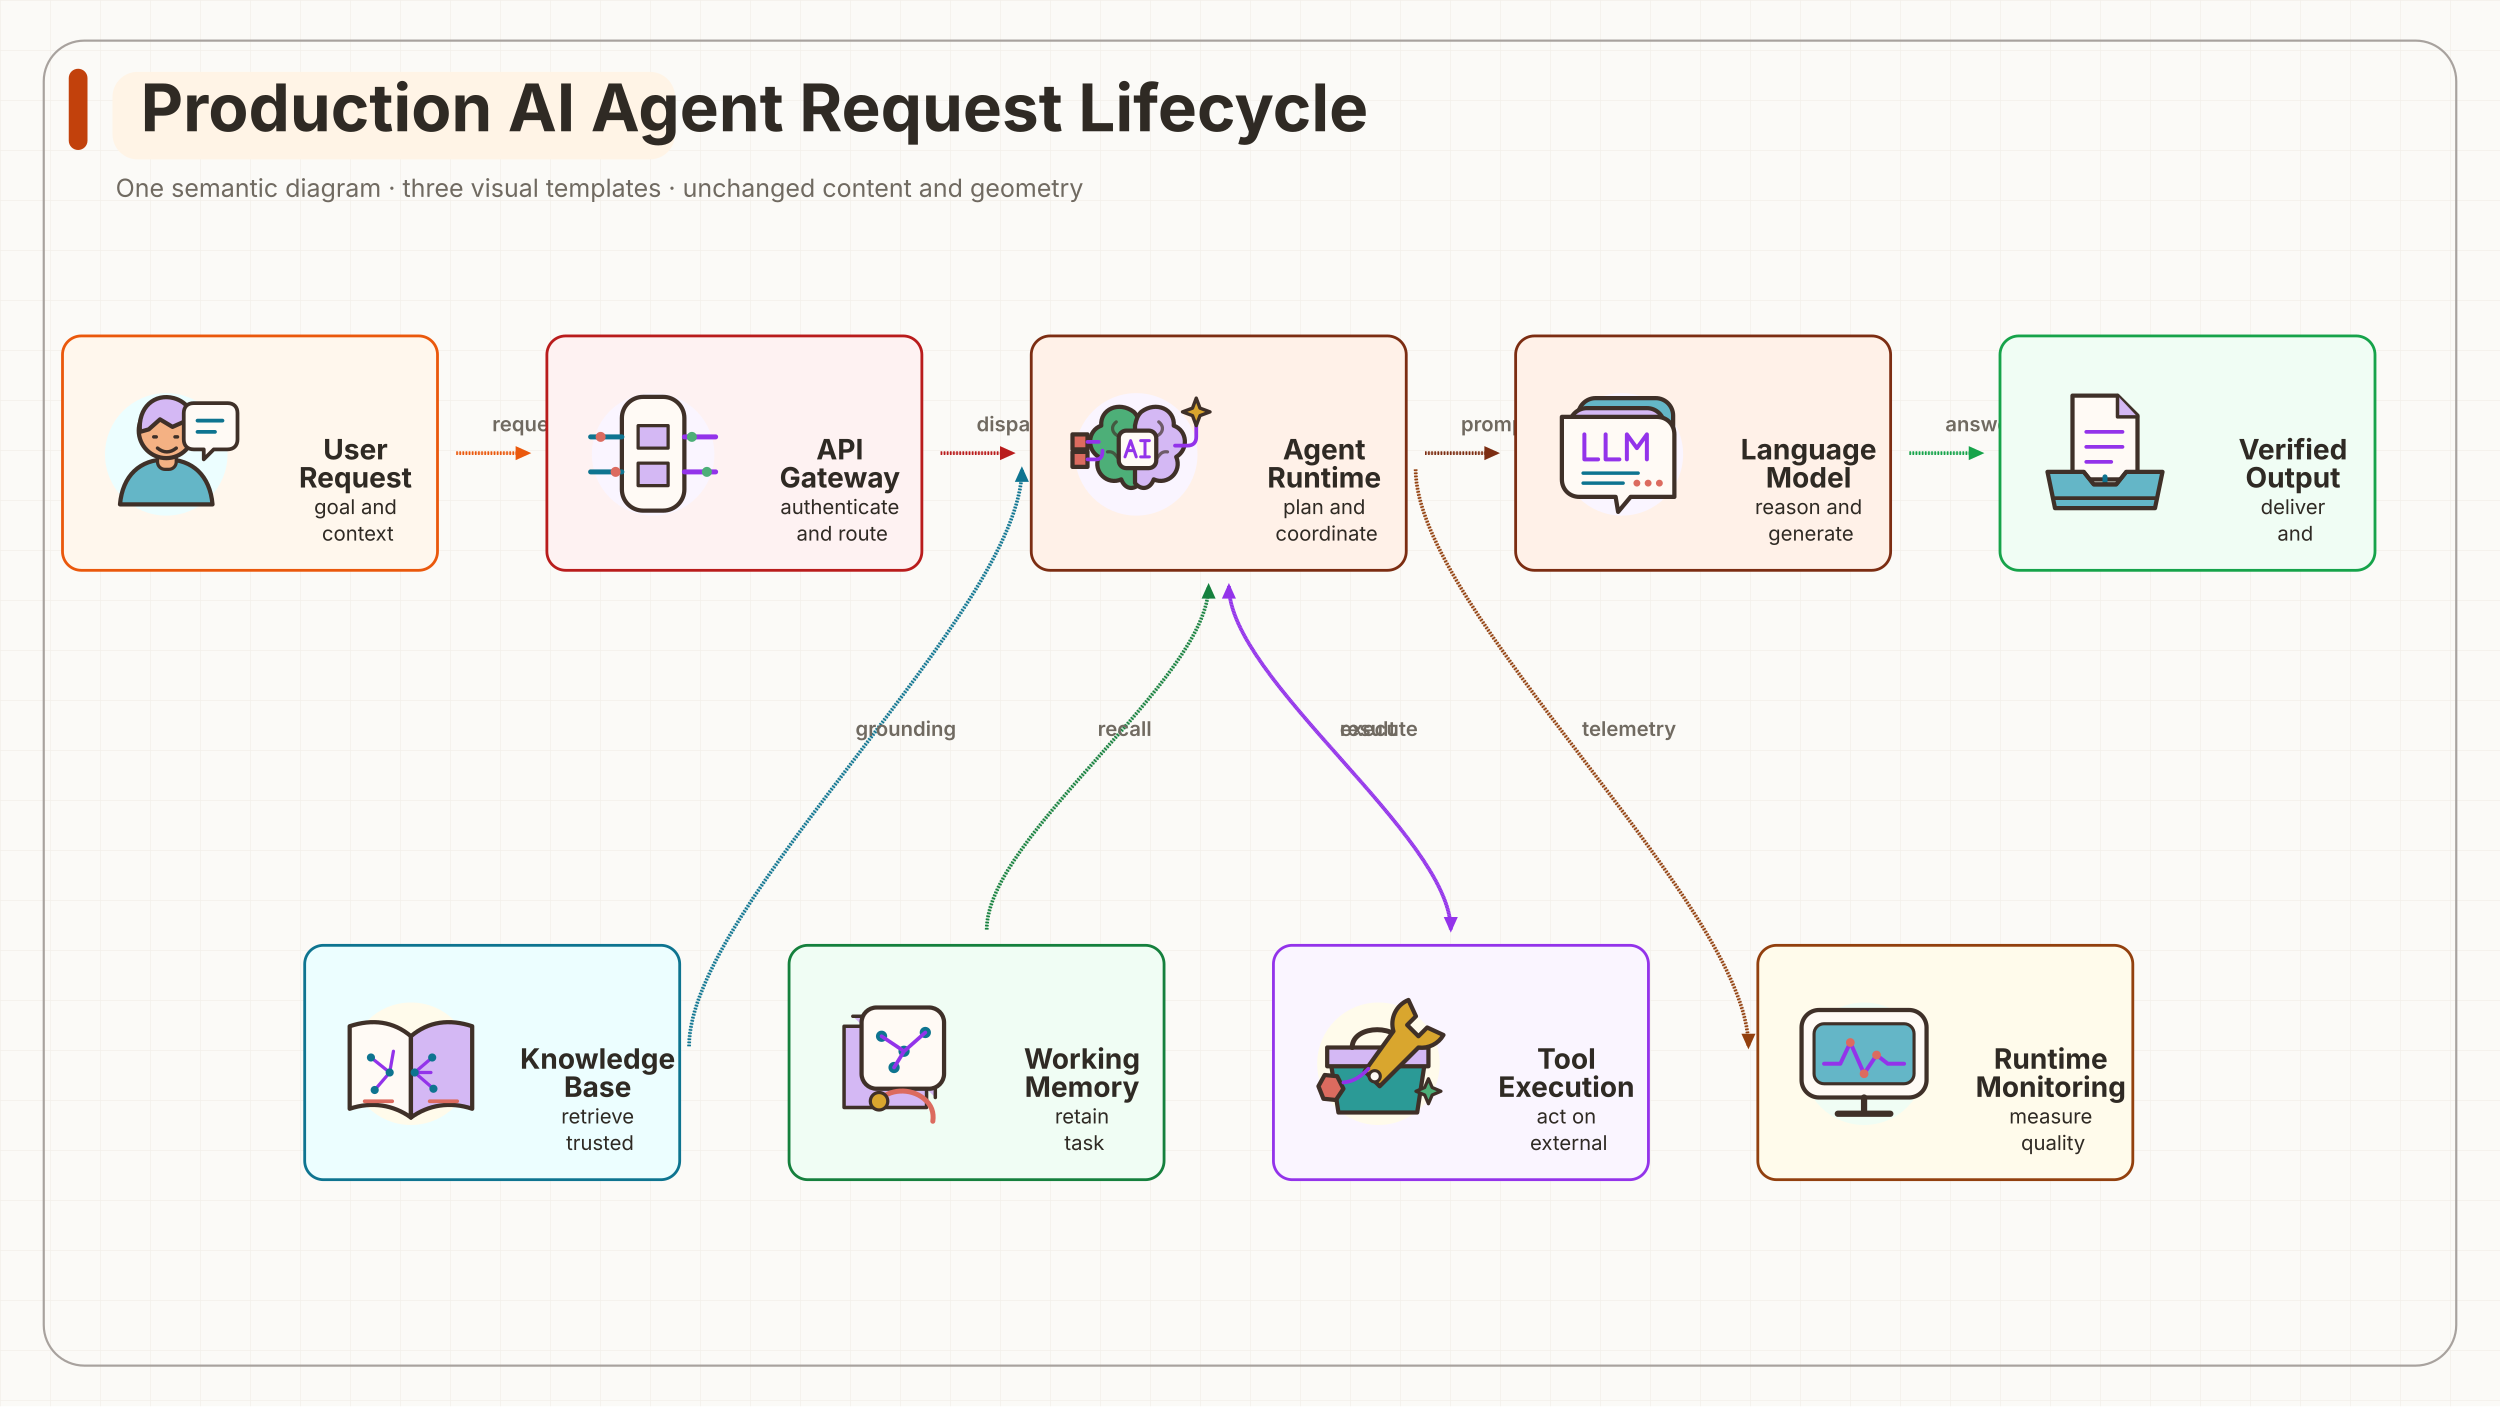
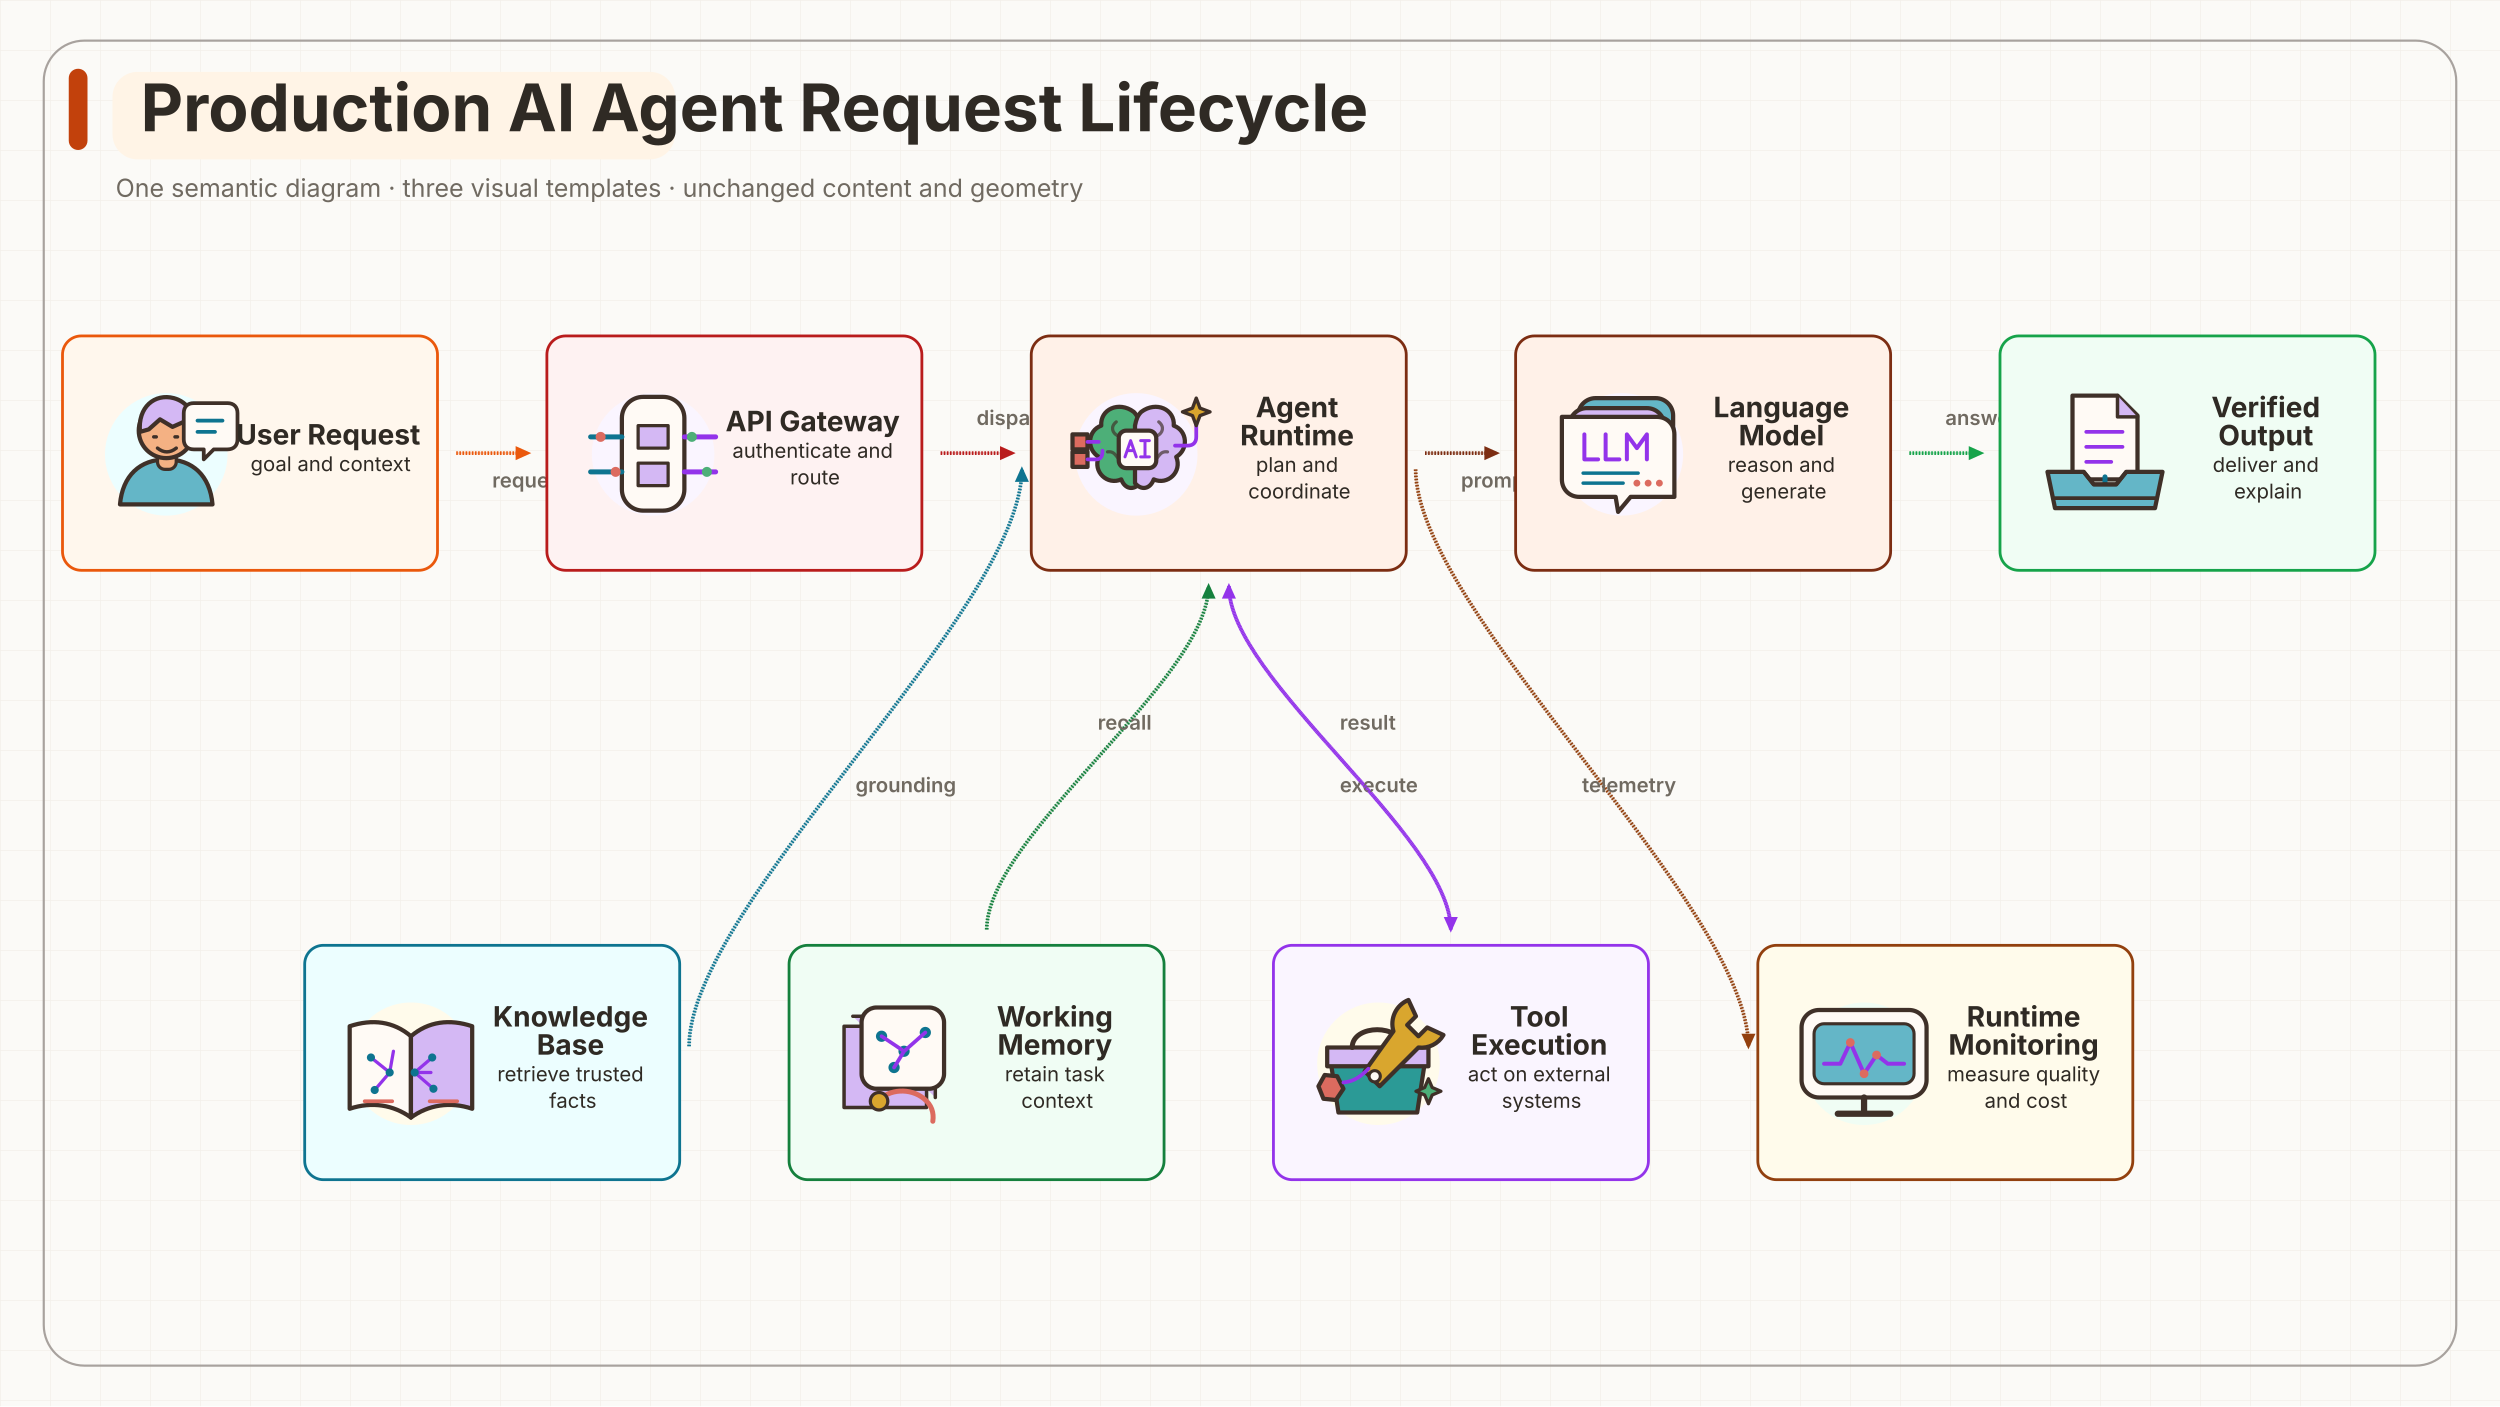
<svg xmlns="http://www.w3.org/2000/svg" width="1600" height="900" viewBox="0 0 1600 900" role="img" aria-labelledby="diagram-title diagram-desc" data-motion-profile="showcase-v1" data-motion-sequence="staged" data-motion-edge="packet-flow" data-motion-node="icon-performance" data-motion-group="none" data-motion-title="highlight-sweep" data-motion-reduced="static" data-icon-system="illustrated" data-icon-system-version="2.5.0">
  <style>
  .title { font: 700 42px ui-sans-serif, system-ui, -apple-system, BlinkMacSystemFont, "Segoe UI", sans-serif; letter-spacing: 0; }
  .subtitle { font: 400 16px ui-sans-serif, system-ui, -apple-system, BlinkMacSystemFont, "Segoe UI", sans-serif; }
  .node-title { font: 700 18px ui-sans-serif, system-ui, -apple-system, BlinkMacSystemFont, "Segoe UI", sans-serif; }
  .node-caption { font: 400 13px ui-sans-serif, system-ui, -apple-system, BlinkMacSystemFont, "Segoe UI", sans-serif; opacity: 0.84; }
  .group-label { font: 700 14px ui-sans-serif, system-ui, -apple-system, BlinkMacSystemFont, "Segoe UI", sans-serif; text-transform: uppercase; letter-spacing: 0.08em; }
  .edge-label { font: 600 13px ui-sans-serif, system-ui, -apple-system, BlinkMacSystemFont, "Segoe UI", sans-serif; }
  .step-label { font: 700 12px ui-sans-serif, system-ui, -apple-system, BlinkMacSystemFont, "Segoe UI", sans-serif; }
  .edge-flow { stroke-linecap: round; }
  .edge-draw, .edge-base { stroke-linecap: butt; stroke-linejoin: round; }
  .edge-particle { filter: url(#particle-glow); }
  .edge-arrow-particle { filter: url(#particle-glow); }
  .semantic-icon { vector-effect: non-scaling-stroke; }
  .semantic-icon-breathe { transform-box: fill-box; transform-origin: center; animation: semanticIconBreathe 2.8s ease-in-out infinite; }
  .icon-breathe-halo { pointer-events: none; filter: url(#particle-glow); }
  .node-glow, .node-burst { pointer-events: none; }
  #title-accent { transform-origin: 50px 70px; animation: titlePulse 4.8s ease-in-out infinite; }
  #title-highlight { transform-origin: 252px 74px; animation: titleSlide 5.6s ease-in-out infinite; }
  @keyframes titlePulse { 0%, 100% { opacity: 0.76; } 50% { opacity: 1; } }
  @keyframes titleSlide { 0%, 100% { transform: translateX(0); opacity: 0.9; } 50% { transform: translateX(8px); opacity: 1; } }
  @keyframes semanticIconBreathe { 0%, 100% { transform: scale(0.96); opacity: 0.72; } 50% { transform: scale(1.08); opacity: 1; } }
  @media (prefers-reduced-motion: reduce) {
    #title-accent, #title-highlight, .semantic-icon-breathe { animation: none; }
  }
</style>
  <rect width="100%" height="100%" fill="#fbfaf7" />
  <defs>
    <filter id="soft-glow" x="-40%" y="-40%" width="180%" height="180%">
      <feGaussianBlur stdDeviation="5" result="blur" />
      <feMerge>
        <feMergeNode in="blur" />
        <feMergeNode in="SourceGraphic" />
      </feMerge>
    </filter>
    <filter id="particle-glow" x="-80%" y="-80%" width="260%" height="260%">
      <feGaussianBlur stdDeviation="2.6" result="blur" />
      <feMerge>
        <feMergeNode in="blur" />
        <feMergeNode in="SourceGraphic" />
      </feMerge>
    </filter>
    <pattern id="grid" width="32" height="32" patternUnits="userSpaceOnUse">
      <path d="M 32 0 L 0 0 0 32" fill="none" stroke="#ece7df" stroke-width="1" />
    </pattern>
  </defs>
  <rect width="100%" height="100%" fill="url(#grid)" opacity="0.52" />
  <rect x="28" y="26" width="1544" height="848" rx="26" fill="none" stroke="#a8a29e" stroke-width="1.4" opacity="1.00" />
  <rect id="title-accent" x="44" y="44" width="12" height="52" rx="6" fill="#c2410c" style="animation:none" />
  <rect id="title-highlight" x="72" y="46" width="360" height="56" rx="16" fill="#fff4e6" style="animation:none" />
  <text id="main-title" x="90" y="84" class="title" fill="#2f2a24" opacity="1">
  Production AI Agent Request Lifecycle
</text>
  <text x="74" y="126" class="subtitle" fill="#706a61" opacity="1">
  One semantic diagram · three visual templates · unchanged content and geometry
</text>
  <defs>
    <marker id="arrow-1" markerWidth="12" markerHeight="12" viewBox="0 0 12 12" refX="9" refY="6" orient="auto" markerUnits="userSpaceOnUse">
      <path d="M 1 1.5 L 11 6 L 1 10.5 z" fill="#ea580c" />
    </marker>
  </defs>
  <g class="edge" data-role="actor">
    <path class="edge-base" d="M 292.0 290.0 C 332.0 290.0, 298.0 290.0, 338.0 290.0" fill="none" stroke="#ea580c" stroke-width="1.7" opacity="0.24" />
    <path class="edge-draw" d="M 292.0 290.0 C 332.0 290.0, 298.0 290.0, 338.0 290.0" fill="none" stroke="#ea580c" stroke-width="2.4" pathLength="1" stroke-dasharray="1" stroke-dashoffset="0" marker-end="url(#arrow-1)" />
-     <text x="315.0" y="276.0" class="edge-label" fill="#706a61" opacity="1">
+     <text x="315.0" y="312.0" class="edge-label" fill="#706a61" opacity="1">
    request
  </text>
  </g>
  <defs>
    <marker id="arrow-2" markerWidth="12" markerHeight="12" viewBox="0 0 12 12" refX="9" refY="6" orient="auto" markerUnits="userSpaceOnUse">
      <path d="M 1 1.5 L 11 6 L 1 10.5 z" fill="#b91c1c" />
    </marker>
  </defs>
  <g class="edge" data-role="risk">
    <path class="edge-base" d="M 602.0 290.0 C 642.0 290.0, 608.0 290.0, 648.0 290.0" fill="none" stroke="#b91c1c" stroke-width="1.7" opacity="0.24" />
    <path class="edge-draw" d="M 602.0 290.0 C 642.0 290.0, 608.0 290.0, 648.0 290.0" fill="none" stroke="#b91c1c" stroke-width="2.4" pathLength="1" stroke-dasharray="1" stroke-dashoffset="0" marker-end="url(#arrow-2)" />
-     <text x="625.0" y="276.0" class="edge-label" fill="#706a61" opacity="1">
+     <text x="625.0" y="272.0" class="edge-label" fill="#706a61" opacity="1">
    dispatch
  </text>
  </g>
  <defs>
    <marker id="arrow-3" markerWidth="12" markerHeight="12" viewBox="0 0 12 12" refX="9" refY="6" orient="auto" markerUnits="userSpaceOnUse">
      <path d="M 1 1.5 L 11 6 L 1 10.5 z" fill="#7c2d12" />
    </marker>
  </defs>
  <g class="edge" data-role="agent">
    <path class="edge-base" d="M 912.0 290.0 C 952.0 290.0, 918.0 290.0, 958.0 290.0" fill="none" stroke="#7c2d12" stroke-width="1.7" opacity="0.24" />
    <path class="edge-draw" d="M 912.0 290.0 C 952.0 290.0, 918.0 290.0, 958.0 290.0" fill="none" stroke="#7c2d12" stroke-width="2.4" pathLength="1" stroke-dasharray="1" stroke-dashoffset="0" marker-end="url(#arrow-3)" />
-     <text x="935.0" y="276.0" class="edge-label" fill="#706a61" opacity="1">
+     <text x="935.0" y="312.0" class="edge-label" fill="#706a61" opacity="1">
    prompt
  </text>
  </g>
  <defs>
    <marker id="arrow-4" markerWidth="12" markerHeight="12" viewBox="0 0 12 12" refX="9" refY="6" orient="auto" markerUnits="userSpaceOnUse">
      <path d="M 1 1.5 L 11 6 L 1 10.5 z" fill="#16a34a" />
    </marker>
  </defs>
  <g class="edge" data-role="output">
    <path class="edge-base" d="M 1222.0 290.0 C 1262.0 290.0, 1228.0 290.0, 1268.0 290.0" fill="none" stroke="#16a34a" stroke-width="1.7" opacity="0.24" />
    <path class="edge-draw" d="M 1222.0 290.0 C 1262.0 290.0, 1228.0 290.0, 1268.0 290.0" fill="none" stroke="#16a34a" stroke-width="2.4" pathLength="1" stroke-dasharray="1" stroke-dashoffset="0" marker-end="url(#arrow-4)" />
-     <text x="1245.0" y="276.0" class="edge-label" fill="#706a61" opacity="1">
+     <text x="1245.0" y="272.0" class="edge-label" fill="#706a61" opacity="1">
    answer
  </text>
  </g>
  <defs>
    <marker id="arrow-5" markerWidth="12" markerHeight="12" viewBox="0 0 12 12" refX="9" refY="6" orient="auto" markerUnits="userSpaceOnUse">
      <path d="M 1 1.5 L 11 6 L 1 10.5 z" fill="#0e7490" />
    </marker>
  </defs>
  <g class="edge" data-role="source">
    <path class="edge-base" d="M 441.0 669.6 C 441.0 580.1, 654.0 389.9, 654.0 300.4" fill="none" stroke="#0e7490" stroke-width="1.7" opacity="0.24" />
    <path class="edge-draw" d="M 441.0 669.6 C 441.0 580.1, 654.0 389.9, 654.0 300.4" fill="none" stroke="#0e7490" stroke-width="2.4" pathLength="1" stroke-dasharray="1" stroke-dashoffset="0" marker-end="url(#arrow-5)" />
-     <text x="547.5" y="471.0" class="edge-label" fill="#706a61" opacity="1">
+     <text x="547.5" y="507.0" class="edge-label" fill="#706a61" opacity="1">
    grounding
  </text>
  </g>
  <defs>
    <marker id="arrow-6" markerWidth="12" markerHeight="12" viewBox="0 0 12 12" refX="9" refY="6" orient="auto" markerUnits="userSpaceOnUse">
      <path d="M 1 1.5 L 11 6 L 1 10.5 z" fill="#15803d" />
    </marker>
  </defs>
  <g class="edge" data-role="memory">
    <path class="edge-base" d="M 631.5 594.9 C 631.5 535.3, 773.5 434.7, 773.5 375.1" fill="none" stroke="#15803d" stroke-width="1.7" opacity="0.24" />
    <path class="edge-draw" d="M 631.5 594.9 C 631.5 535.3, 773.5 434.7, 773.5 375.1" fill="none" stroke="#15803d" stroke-width="2.4" pathLength="1" stroke-dasharray="1" stroke-dashoffset="0" marker-end="url(#arrow-6)" />
-     <text x="702.5" y="471.0" class="edge-label" fill="#706a61" opacity="1">
+     <text x="702.5" y="467.0" class="edge-label" fill="#706a61" opacity="1">
    recall
  </text>
  </g>
  <defs>
    <marker id="arrow-7" markerWidth="12" markerHeight="12" viewBox="0 0 12 12" refX="9" refY="6" orient="auto" markerUnits="userSpaceOnUse">
      <path d="M 1 1.5 L 11 6 L 1 10.5 z" fill="#9333ea" />
    </marker>
  </defs>
  <g class="edge" data-role="tool">
    <path class="edge-base" d="M 786.5 375.1 C 786.5 434.7, 928.5 535.3, 928.5 594.9" fill="none" stroke="#9333ea" stroke-width="1.7" opacity="0.24" />
    <path class="edge-draw" d="M 786.5 375.1 C 786.5 434.7, 928.5 535.3, 928.5 594.9" fill="none" stroke="#9333ea" stroke-width="2.4" pathLength="1" stroke-dasharray="1" stroke-dashoffset="0" marker-end="url(#arrow-7)" />
-     <text x="857.5" y="471.0" class="edge-label" fill="#706a61" opacity="1">
+     <text x="857.5" y="507.0" class="edge-label" fill="#706a61" opacity="1">
    execute
  </text>
  </g>
  <defs>
    <marker id="arrow-8" markerWidth="12" markerHeight="12" viewBox="0 0 12 12" refX="9" refY="6" orient="auto" markerUnits="userSpaceOnUse">
      <path d="M 1 1.5 L 11 6 L 1 10.5 z" fill="#9333ea" />
    </marker>
  </defs>
  <g class="edge" data-role="tool">
    <path class="edge-base" d="M 928.5 594.9 C 928.5 535.3, 786.5 434.7, 786.5 375.1" fill="none" stroke="#9333ea" stroke-width="1.7" opacity="0.24" />
    <path class="edge-draw" d="M 928.5 594.9 C 928.5 535.3, 786.5 434.7, 786.5 375.1" fill="none" stroke="#9333ea" stroke-width="2.4" pathLength="1" stroke-dasharray="1" stroke-dashoffset="0" marker-end="url(#arrow-8)" />
-     <text x="857.5" y="471.0" class="edge-label" fill="#706a61" opacity="1">
+     <text x="857.5" y="467.0" class="edge-label" fill="#706a61" opacity="1">
    result
  </text>
  </g>
  <defs>
    <marker id="arrow-9" markerWidth="12" markerHeight="12" viewBox="0 0 12 12" refX="9" refY="6" orient="auto" markerUnits="userSpaceOnUse">
      <path d="M 1 1.5 L 11 6 L 1 10.5 z" fill="#92400e" />
    </marker>
  </defs>
  <g class="edge" data-role="process">
    <path class="edge-base" d="M 906.0 300.4 C 906.0 389.9, 1119.0 580.1, 1119.0 669.6" fill="none" stroke="#92400e" stroke-width="1.7" opacity="0.24" />
    <path class="edge-draw" d="M 906.0 300.4 C 906.0 389.9, 1119.0 580.1, 1119.0 669.6" fill="none" stroke="#92400e" stroke-width="2.4" pathLength="1" stroke-dasharray="1" stroke-dashoffset="0" marker-end="url(#arrow-9)" />
-     <text x="1012.5" y="471.0" class="edge-label" fill="#706a61" opacity="1">
+     <text x="1012.5" y="507.0" class="edge-label" fill="#706a61" opacity="1">
    telemetry
  </text>
  </g>
  <g id="node-user" class="node motion-node" data-role="actor" opacity="1">
-     <rect x="40.0" y="215.0" width="240.0" height="150.0" rx="12.0" fill="#fff7ed" stroke="#ea580c" stroke-width="1.8" />
+     <rect class="node-surface" x="40.0" y="215.0" width="240.0" height="150.0" rx="12.0" fill="#fff7ed" stroke="#ea580c" stroke-width="1.8" />
    <g class="semantic-icon-wrap semantic-icon-character-wrap semantic-icon-illustrated-wrap" data-icon="user" data-node-id="user" opacity="1">
      <g id="icon-user-root" class="semantic-icon semantic-icon-illustrated" data-icon-system="illustrated" data-icon-system-version="2.5.0" data-semantic-role="external-person-request-interact" data-rest-opacity="1" transform="translate(60.0 242.0) scale(0.8)">
        <g class="illustrated-character-motion-shell">
          <circle id="icon-user-wash" class="illustrated-part illustrated-wash" data-rest-opacity="1" cx="58" cy="61" r="49" fill="#ecfeff" stroke="none" stroke-width="3.4" stroke-linecap="round" stroke-linejoin="round" />
          <path id="icon-user-portrait-body" class="illustrated-part illustrated-portrait-body" data-rest-opacity="1" d="M21 101c2-23 16-36 37-36s35 13 37 36Z" fill="#64b6c7" stroke="#3f3028" stroke-width="3.4" stroke-linecap="round" stroke-linejoin="round" />
          <rect id="icon-user-portrait-neck" class="illustrated-part illustrated-portrait-neck" data-rest-opacity="1" x="51" y="56" width="15" height="17" rx="6" fill="#f4b183" stroke="#3f3028" stroke-width="2.6" stroke-linecap="round" stroke-linejoin="round" />
          <circle id="icon-user-portrait-head" class="illustrated-part illustrated-portrait-head" data-rest-opacity="1" cx="58" cy="42" r="22" fill="#f4b183" stroke="#3f3028" stroke-width="3.4" stroke-linecap="round" stroke-linejoin="round" />
          <path id="icon-user-portrait-hair" class="illustrated-part illustrated-portrait-hair" data-rest-opacity="1" d="M37 43c-2-20 12-31 27-27 11 3 18 13 16 27l-8-8-9 4-10-6-9 8Z" fill="#d4b8f4" stroke="#3f3028" stroke-width="3.4" stroke-linecap="round" stroke-linejoin="round" />
          <path id="icon-user-face" class="illustrated-part illustrated-face" data-rest-opacity="1" d="M48 47h2m15 0h2M51 56c5 4 10 4 15 0" fill="none" stroke="#3f3028" stroke-width="2.8" stroke-linecap="round" stroke-linejoin="round" />
          <path id="icon-user-conversation-card" class="illustrated-part illustrated-conversation-card" data-rest-opacity="1" d="M80 20h27c5 0 8 3 8 8v21c0 5-3 8-8 8H96l-8 8v-8h-8c-5 0-8-3-8-8V28c0-5 3-8 8-8Z" fill="#fffaf5" stroke="#3f3028" stroke-width="3" stroke-linecap="round" stroke-linejoin="round" />
          <path id="icon-user-conversation-lines" class="illustrated-part illustrated-conversation-lines" data-rest-opacity="1" d="M83 34h20M83 43h14" fill="none" stroke="#0e7490" stroke-width="3" stroke-linecap="round" stroke-linejoin="round" />
        </g>
      </g>
    </g>
-     <text x="229.0" y="276.0" text-anchor="middle" fill="#2f2a24">
-       <tspan x="229.0" dy="18" class="node-title">User</tspan>
-       <tspan x="229.0" dy="18" class="node-title">Request</tspan>
-       <tspan x="229.0" dy="17" class="node-caption">goal and</tspan>
-       <tspan x="229.0" dy="17" class="node-caption">context</tspan>
+     <text x="211.6" y="284.5" class="node-text-block" text-anchor="middle" fill="#2f2a24">
+       <tspan x="211.6" dy="0" class="node-title">User Request</tspan>
+       <tspan x="211.6" dy="17" class="node-caption">goal and context</tspan>
    </text>
  </g>
  <g id="node-gateway" class="node motion-node" data-role="risk" opacity="1">
-     <rect x="350.0" y="215.0" width="240.0" height="150.0" rx="12.0" fill="#fef2f2" stroke="#b91c1c" stroke-width="1.8" />
+     <rect class="node-surface" x="350.0" y="215.0" width="240.0" height="150.0" rx="12.0" fill="#fef2f2" stroke="#b91c1c" stroke-width="1.8" />
    <g class="semantic-icon-wrap semantic-icon-character-wrap semantic-icon-illustrated-wrap" data-icon="gateway" data-node-id="gateway" opacity="1">
      <g id="icon-gateway-root" class="semantic-icon semantic-icon-illustrated" data-icon-system="illustrated" data-icon-system-version="2.5.0" data-semantic-role="traffic-admit-route-mediate" data-rest-opacity="1" transform="translate(370.0 242.0) scale(0.8)">
        <g class="illustrated-character-motion-shell">
          <circle id="icon-gateway-wash" class="illustrated-part illustrated-wash" data-rest-opacity="1" cx="60" cy="61" r="49" fill="#faf5ff" stroke="none" stroke-width="3.4" stroke-linecap="round" stroke-linejoin="round" />
          <rect id="icon-gateway-boundary-appliance" class="illustrated-part illustrated-boundary-appliance" data-rest-opacity="1" x="35" y="15" width="50" height="91" rx="17" fill="#fffaf5" stroke="#3f3028" stroke-width="3.4" stroke-linecap="round" stroke-linejoin="round" />
          <path id="icon-gateway-policy-core" class="illustrated-part illustrated-policy-core" data-rest-opacity="1" d="M48 38h24v18H48Zm0 30h24v18H48Z" fill="#d4b8f4" stroke="#3f3028" stroke-width="2.6" stroke-linecap="round" stroke-linejoin="round" />
          <path id="icon-gateway-inbound-lanes" class="illustrated-part illustrated-inbound-lanes" data-rest-opacity="1" d="M10 47h25M10 75h25" fill="none" stroke="#0e7490" stroke-width="4" stroke-linecap="round" stroke-linejoin="round" />
          <path id="icon-gateway-outbound-lanes" class="illustrated-part illustrated-outbound-lanes" data-rest-opacity="1" d="M85 47h25M85 75h25" fill="none" stroke="#9333ea" stroke-width="4" stroke-linecap="round" stroke-linejoin="round" />
          <path id="icon-gateway-request-packets" class="illustrated-part illustrated-request-packets" data-rest-opacity="1" d="M18 47h0m12 28h0" fill="none" stroke="#dc6b5f" stroke-width="8" stroke-linecap="round" stroke-linejoin="round" />
          <path id="icon-gateway-response-packets" class="illustrated-part illustrated-response-packets" data-rest-opacity="1" d="M91 47h0m12 28h0" fill="none" stroke="#4daf78" stroke-width="8" stroke-linecap="round" stroke-linejoin="round" />
        </g>
      </g>
    </g>
-     <text x="539.0" y="276.0" text-anchor="middle" fill="#2f2a24">
-       <tspan x="539.0" dy="18" class="node-title">API</tspan>
-       <tspan x="539.0" dy="18" class="node-title">Gateway</tspan>
-       <tspan x="539.0" dy="17" class="node-caption">authenticate</tspan>
-       <tspan x="539.0" dy="17" class="node-caption">and route</tspan>
+     <text x="521.6" y="276.0" class="node-text-block" text-anchor="middle" fill="#2f2a24">
+       <tspan x="521.6" dy="0" class="node-title">API Gateway</tspan>
+       <tspan x="521.6" dy="17" class="node-caption">authenticate and</tspan>
+       <tspan x="521.6" dy="17" class="node-caption">route</tspan>
    </text>
  </g>
  <g id="node-agent" class="node motion-node" data-role="agent" opacity="1">
-     <rect x="660.0" y="215.0" width="240.0" height="150.0" rx="12.0" fill="#fff1e8" stroke="#7c2d12" stroke-width="1.8" />
+     <rect class="node-surface" x="660.0" y="215.0" width="240.0" height="150.0" rx="12.0" fill="#fff1e8" stroke="#7c2d12" stroke-width="1.8" />
    <g class="semantic-icon-wrap semantic-icon-character-wrap semantic-icon-illustrated-wrap" data-icon="agent" data-node-id="agent" opacity="1">
      <g id="icon-agent-root" class="semantic-icon semantic-icon-illustrated" data-icon-system="illustrated" data-icon-system-version="2.5.0" data-semantic-role="input-reason-result" data-rest-opacity="1" transform="translate(680.0 242.0) scale(0.8)">
        <g class="illustrated-character-motion-shell">
          <circle id="icon-agent-wash" class="illustrated-part illustrated-wash" data-rest-opacity="1" cx="59" cy="61" r="49" fill="#faf5ff" stroke="none" stroke-width="3.4" stroke-linecap="round" stroke-linejoin="round" />
          <path id="icon-agent-brain-left" class="illustrated-part illustrated-brain-left" data-rest-opacity="1" d="M57 27C45 18 30 25 31 38c-11 4-12 19-2 25-5 12 7 23 18 18 3 8 10 9 15 3V38c-1-5-2-8-5-11Z" fill="#4daf78" stroke="#3f3028" stroke-width="3.4" stroke-linecap="round" stroke-linejoin="round" />
          <path id="icon-agent-brain-right" class="illustrated-part illustrated-brain-right" data-rest-opacity="1" d="M63 27c12-9 27-2 26 11 11 4 12 19 2 25 5 12-7 23-18 18-3 8-10 9-15 3V38c1-5 2-8 5-11Z" fill="#d4b8f4" stroke="#3f3028" stroke-width="3.4" stroke-linecap="round" stroke-linejoin="round" />
          <path id="icon-agent-brain-detail" class="illustrated-part illustrated-brain-detail" data-rest-opacity="0.68" d="M43 35c-5 4-3 9 1 11m-8 13c7-1 7 6 12 8m29-32c5 4 3 9-1 11m8 13c-7-1-7 6-12 8" opacity="0.68" fill="none" stroke="#3f3028" stroke-width="2.6" stroke-linecap="round" stroke-linejoin="round" />
          <rect id="icon-agent-processor" class="illustrated-part illustrated-processor" data-rest-opacity="1" x="45" y="42" width="30" height="30" rx="6" fill="#fffaf5" stroke="#3f3028" stroke-width="3.4" stroke-linecap="round" stroke-linejoin="round" />
          <path id="icon-agent-processor-core" class="illustrated-part illustrated-processor-core" data-rest-opacity="1" d="M50 63l4.5-13L59 63m-7.3-5h5.6M62.5 50h7m-3.5 0v13m-3.5 0h7" fill="none" stroke="#9333ea" stroke-width="2.4" stroke-linecap="round" stroke-linejoin="round" />
          <path id="icon-agent-input-nodes" class="illustrated-part illustrated-input-nodes" data-rest-opacity="1" d="M8 45h12v12H8Zm0 26h12V59H8Z" fill="#dc6b5f" stroke="#3f3028" stroke-width="3.4" stroke-linecap="round" stroke-linejoin="round" />
          <path id="icon-agent-input-path" class="illustrated-part illustrated-input-path" data-rest-opacity="1" d="M20 51h9m-9 14h7c4 0 5-3 5-7" fill="none" stroke="#9333ea" stroke-width="3" stroke-linecap="round" stroke-linejoin="round" />
          <path id="icon-agent-output-path" class="illustrated-part illustrated-output-path" data-rest-opacity="1" d="M90 54h10c5 0 7-3 7-7V35" fill="none" stroke="#9333ea" stroke-width="3" stroke-linecap="round" stroke-linejoin="round" />
          <path id="icon-agent-result" class="illustrated-part illustrated-result" data-rest-opacity="1" d="M107 16l3 8 8 3-8 3-3 8-3-8-8-3 8-3Z" fill="#d9a62e" stroke="#3f3028" stroke-width="2.7" stroke-linecap="round" stroke-linejoin="round" />
        </g>
      </g>
    </g>
-     <text x="849.0" y="276.0" text-anchor="middle" fill="#2f2a24">
-       <tspan x="849.0" dy="18" class="node-title">Agent</tspan>
-       <tspan x="849.0" dy="18" class="node-title">Runtime</tspan>
-       <tspan x="849.0" dy="17" class="node-caption">plan and</tspan>
-       <tspan x="849.0" dy="17" class="node-caption">coordinate</tspan>
+     <text x="831.6" y="267.0" class="node-text-block" text-anchor="middle" fill="#2f2a24">
+       <tspan x="831.6" dy="0" class="node-title">Agent</tspan>
+       <tspan x="831.6" dy="18" class="node-title">Runtime</tspan>
+       <tspan x="831.6" dy="17" class="node-caption">plan and</tspan>
+       <tspan x="831.6" dy="17" class="node-caption">coordinate</tspan>
    </text>
  </g>
  <g id="node-model" class="node motion-node" data-role="agent" opacity="1">
-     <rect x="970.0" y="215.0" width="240.0" height="150.0" rx="12.0" fill="#fff1e8" stroke="#7c2d12" stroke-width="1.8" />
+     <rect class="node-surface" x="970.0" y="215.0" width="240.0" height="150.0" rx="12.0" fill="#fff1e8" stroke="#7c2d12" stroke-width="1.8" />
    <g class="semantic-icon-wrap semantic-icon-character-wrap semantic-icon-illustrated-wrap" data-icon="llm" data-node-id="model" opacity="1">
      <g id="icon-model-root" class="semantic-icon semantic-icon-illustrated" data-icon-system="illustrated" data-icon-system-version="2.5.0" data-semantic-role="language-context-transform-generate" data-rest-opacity="1" transform="translate(990.0 242.0) scale(0.8)">
        <g class="illustrated-character-motion-shell">
          <circle id="icon-model-wash" class="illustrated-part illustrated-wash" data-rest-opacity="1" cx="60" cy="61" r="49" fill="#faf5ff" stroke="none" stroke-width="3.4" stroke-linecap="round" stroke-linejoin="round" />
          <rect id="icon-model-context-back" class="illustrated-part illustrated-context-back" data-rest-opacity="1" x="25" y="16" width="76" height="70" rx="14" fill="#64b6c7" stroke="#3f3028" stroke-width="3.4" stroke-linecap="round" stroke-linejoin="round" />
          <rect id="icon-model-context-mid" class="illustrated-part illustrated-context-mid" data-rest-opacity="1" x="18" y="24" width="76" height="70" rx="14" fill="#d4b8f4" stroke="#3f3028" stroke-width="3.4" stroke-linecap="round" stroke-linejoin="round" />
          <path id="icon-model-model-shell" class="illustrated-part illustrated-model-shell" data-rest-opacity="1" d="M12 31h76c8 0 14 6 14 14v50H67l-10 12-2-12H26c-8 0-14-6-14-14Z" fill="#fffaf5" stroke="#3f3028" stroke-width="3.4" stroke-linecap="round" stroke-linejoin="round" />
          <path id="icon-model-model-mark" class="illustrated-part illustrated-model-mark" data-rest-opacity="1" d="M30 45v20h11M47 45v20h11M64 65V45l8 11 8-11v20" fill="none" stroke="#9333ea" stroke-width="3.2" stroke-linecap="round" stroke-linejoin="round" />
          <path id="icon-model-token-lines" class="illustrated-part illustrated-token-lines" data-rest-opacity="1" d="M29 76h44M29 84h32" fill="none" stroke="#0e7490" stroke-width="2.8" stroke-linecap="round" stroke-linejoin="round" />
          <path id="icon-model-completion-dots" class="illustrated-part illustrated-completion-dots" data-rest-opacity="1" d="M72 84h0m9 0h0m9 0h0" fill="none" stroke="#dc6b5f" stroke-width="5.5" stroke-linecap="round" stroke-linejoin="round" />
        </g>
      </g>
    </g>
-     <text x="1159.0" y="276.0" text-anchor="middle" fill="#2f2a24">
-       <tspan x="1159.0" dy="18" class="node-title">Language</tspan>
-       <tspan x="1159.0" dy="18" class="node-title">Model</tspan>
-       <tspan x="1159.0" dy="17" class="node-caption">reason and</tspan>
-       <tspan x="1159.0" dy="17" class="node-caption">generate</tspan>
+     <text x="1141.6" y="267.0" class="node-text-block" text-anchor="middle" fill="#2f2a24">
+       <tspan x="1141.6" dy="0" class="node-title">Language</tspan>
+       <tspan x="1141.6" dy="18" class="node-title">Model</tspan>
+       <tspan x="1141.6" dy="17" class="node-caption">reason and</tspan>
+       <tspan x="1141.6" dy="17" class="node-caption">generate</tspan>
    </text>
  </g>
  <g id="node-output" class="node motion-node" data-role="output" opacity="1">
-     <rect x="1280.0" y="215.0" width="240.0" height="150.0" rx="12.0" fill="#f0fdf4" stroke="#16a34a" stroke-width="1.8" />
+     <rect class="node-surface" x="1280.0" y="215.0" width="240.0" height="150.0" rx="12.0" fill="#f0fdf4" stroke="#16a34a" stroke-width="1.8" />
    <g class="semantic-icon-wrap semantic-icon-character-wrap semantic-icon-illustrated-wrap" data-icon="output" data-node-id="output" opacity="1">
      <g id="icon-output-root" class="semantic-icon semantic-icon-illustrated" data-icon-system="illustrated" data-icon-system-version="2.5.0" data-semantic-role="artifact-deliver-confirm" data-rest-opacity="1" transform="translate(1300.0 242.0) scale(0.8)">
        <g class="illustrated-character-motion-shell">
          <circle id="icon-output-wash" class="illustrated-part illustrated-wash" data-rest-opacity="1" cx="58" cy="61" r="49" fill="#f0fdf4" stroke="none" stroke-width="3.4" stroke-linecap="round" stroke-linejoin="round" />
          <path id="icon-output-artifact-card" class="illustrated-part illustrated-artifact-card" data-rest-opacity="1" d="M33 14h36l16 16v51H33Z" fill="#fffaf5" stroke="#3f3028" stroke-width="3.4" stroke-linecap="round" stroke-linejoin="round" />
          <path id="icon-output-artifact-corner" class="illustrated-part illustrated-artifact-corner" data-rest-opacity="1" d="M69 14v17h16" fill="#d4b8f4" stroke="#3f3028" stroke-width="2.8" stroke-linecap="round" stroke-linejoin="round" />
          <path id="icon-output-artifact-lines" class="illustrated-part illustrated-artifact-lines" data-rest-opacity="1" d="M44 43h29M44 55h29M44 67h20" fill="none" stroke="#9333ea" stroke-width="3" stroke-linecap="round" stroke-linejoin="round" />
          <path id="icon-output-emergence-track" class="illustrated-part illustrated-emergence-track" data-rest-opacity="1" d="M59 79v17" fill="none" stroke="#0e7490" stroke-width="4" stroke-linecap="round" stroke-linejoin="round" />
          <path id="icon-output-delivery-tray" class="illustrated-part illustrated-delivery-tray" data-rest-opacity="1" d="M13 75h29l8 10h18l8-10h29l-6 29H19Z" fill="#64b6c7" stroke="#3f3028" stroke-width="3.4" stroke-linecap="round" stroke-linejoin="round" />
          <path id="icon-output-delivery-lip" class="illustrated-part illustrated-delivery-lip" data-rest-opacity="1" d="M19 96h80M42 75l8 10h18l8-10" fill="none" stroke="#3f3028" stroke-width="3" stroke-linecap="round" stroke-linejoin="round" />
        </g>
      </g>
    </g>
-     <text x="1469.0" y="276.0" text-anchor="middle" fill="#2f2a24">
-       <tspan x="1469.0" dy="18" class="node-title">Verified</tspan>
-       <tspan x="1469.0" dy="18" class="node-title">Output</tspan>
-       <tspan x="1469.0" dy="17" class="node-caption">deliver</tspan>
-       <tspan x="1469.0" dy="17" class="node-caption">and</tspan>
+     <text x="1451.6" y="267.0" class="node-text-block" text-anchor="middle" fill="#2f2a24">
+       <tspan x="1451.6" dy="0" class="node-title">Verified</tspan>
+       <tspan x="1451.6" dy="18" class="node-title">Output</tspan>
+       <tspan x="1451.6" dy="17" class="node-caption">deliver and</tspan>
+       <tspan x="1451.6" dy="17" class="node-caption">explain</tspan>
    </text>
  </g>
  <g id="node-knowledge" class="node motion-node" data-role="source" opacity="1">
-     <rect x="195.0" y="605.0" width="240.0" height="150.0" rx="12.0" fill="#ecfeff" stroke="#0e7490" stroke-width="1.8" />
+     <rect class="node-surface" x="195.0" y="605.0" width="240.0" height="150.0" rx="12.0" fill="#ecfeff" stroke="#0e7490" stroke-width="1.8" />
    <g class="semantic-icon-wrap semantic-icon-character-wrap semantic-icon-illustrated-wrap" data-icon="knowledge-base" data-node-id="knowledge" opacity="1">
      <g id="icon-knowledge-root" class="semantic-icon semantic-icon-illustrated" data-icon-system="illustrated" data-icon-system-version="2.5.0" data-semantic-role="knowledge-curate-connect-reference" data-rest-opacity="1" transform="translate(215.0 632.0) scale(0.8)">
        <g class="illustrated-character-motion-shell">
          <circle id="icon-knowledge-wash" class="illustrated-part illustrated-wash" data-rest-opacity="1" cx="60" cy="61" r="49" fill="#fffbeb" stroke="none" stroke-width="3.4" stroke-linecap="round" stroke-linejoin="round" />
          <path id="icon-knowledge-book-left" class="illustrated-part illustrated-book-left" data-rest-opacity="1" d="M11 31c18-6 35-4 49 8v65c-14-10-31-13-49-7Z" fill="#fffaf5" stroke="#3f3028" stroke-width="3.4" stroke-linecap="round" stroke-linejoin="round" />
          <path id="icon-knowledge-book-right" class="illustrated-part illustrated-book-right" data-rest-opacity="1" d="M109 31c-18-6-35-4-49 8v65c14-10 31-13 49-7Z" fill="#d4b8f4" stroke="#3f3028" stroke-width="3.4" stroke-linecap="round" stroke-linejoin="round" />
          <path id="icon-knowledge-book-spine" class="illustrated-part illustrated-book-spine" data-rest-opacity="1" d="M60 39v65" fill="none" stroke="#3f3028" stroke-width="3" stroke-linecap="round" stroke-linejoin="round" />
          <path id="icon-knowledge-knowledge-links" class="illustrated-part illustrated-knowledge-links" data-rest-opacity="1" d="M28 56 43 68 31 82m15-31-3 17m34-12-14 12 15 13m-15-13 13 0" fill="none" stroke="#9333ea" stroke-width="2.6" stroke-linecap="round" stroke-linejoin="round" />
          <path id="icon-knowledge-knowledge-points" class="illustrated-part illustrated-knowledge-points" data-rest-opacity="1" d="M28 56h0M43 68h0M31 82h0M77 56h0M63 68h0M78 81h0" fill="none" stroke="#0e7490" stroke-width="6.5" stroke-linecap="round" stroke-linejoin="round" />
          <path id="icon-knowledge-reference-lines" class="illustrated-part illustrated-reference-lines" data-rest-opacity="1" d="M23 91h22M75 91h22" fill="none" stroke="#dc6b5f" stroke-width="3" stroke-linecap="round" stroke-linejoin="round" />
        </g>
      </g>
    </g>
-     <text x="384.0" y="666.0" text-anchor="middle" fill="#2f2a24">
-       <tspan x="384.0" dy="18" class="node-title">Knowledge</tspan>
-       <tspan x="384.0" dy="18" class="node-title">Base</tspan>
-       <tspan x="384.0" dy="17" class="node-caption">retrieve</tspan>
-       <tspan x="384.0" dy="17" class="node-caption">trusted</tspan>
+     <text x="366.6" y="657.0" class="node-text-block" text-anchor="middle" fill="#2f2a24">
+       <tspan x="366.6" dy="0" class="node-title">Knowledge</tspan>
+       <tspan x="366.6" dy="18" class="node-title">Base</tspan>
+       <tspan x="366.6" dy="17" class="node-caption">retrieve trusted</tspan>
+       <tspan x="366.6" dy="17" class="node-caption">facts</tspan>
    </text>
  </g>
  <g id="node-memory" class="node motion-node" data-role="memory" opacity="1">
-     <rect x="505.0" y="605.0" width="240.0" height="150.0" rx="12.0" fill="#f0fdf4" stroke="#15803d" stroke-width="1.8" />
+     <rect class="node-surface" x="505.0" y="605.0" width="240.0" height="150.0" rx="12.0" fill="#f0fdf4" stroke="#15803d" stroke-width="1.8" />
    <g class="semantic-icon-wrap semantic-icon-character-wrap semantic-icon-illustrated-wrap" data-icon="memory" data-node-id="memory" opacity="1">
      <g id="icon-memory-root" class="semantic-icon semantic-icon-illustrated" data-icon-system="illustrated" data-icon-system-version="2.5.0" data-semantic-role="context-capture-index-recall" data-rest-opacity="1" transform="translate(525.0 632.0) scale(0.8)">
        <g class="illustrated-character-motion-shell">
          <circle id="icon-memory-wash" class="illustrated-part illustrated-wash" data-rest-opacity="1" cx="59" cy="61" r="49" fill="#f0fdf4" stroke="none" stroke-width="3.4" stroke-linecap="round" stroke-linejoin="round" />
          <path id="icon-memory-context-stack" class="illustrated-part illustrated-context-stack" data-rest-opacity="1" d="M19 31h66v65H19Zm7-8h66v65" fill="#d4b8f4" stroke="#3f3028" stroke-width="2.8" stroke-linecap="round" stroke-linejoin="round" />
          <rect id="icon-memory-context-card" class="illustrated-part illustrated-context-card" data-rest-opacity="1" x="33" y="16" width="66" height="65" rx="12" fill="#fffaf5" stroke="#3f3028" stroke-width="3.4" stroke-linecap="round" stroke-linejoin="round" />
          <path id="icon-memory-context-nodes" class="illustrated-part illustrated-context-nodes" data-rest-opacity="1" d="M49 39h0m18 12h0m17-15h0m-25 28h0" fill="none" stroke="#0e7490" stroke-width="9" stroke-linecap="round" stroke-linejoin="round" />
          <path id="icon-memory-context-links" class="illustrated-part illustrated-context-links" data-rest-opacity="1" d="M49 39 67 51m0 0 17-15M67 51l-8 13" fill="none" stroke="#9333ea" stroke-width="3" stroke-linecap="round" stroke-linejoin="round" />
          <path id="icon-memory-recall-orbit" class="illustrated-part illustrated-recall-orbit" data-rest-opacity="1" d="M46 91c9-10 26-11 37-2 6 5 8 11 7 18" fill="none" stroke="#dc6b5f" stroke-width="4" stroke-linecap="round" stroke-linejoin="round" />
          <circle id="icon-memory-recall-focus" class="illustrated-part illustrated-recall-focus" data-rest-opacity="1" cx="47" cy="91" r="7" fill="#d9a62e" stroke="#3f3028" stroke-width="2.6" stroke-linecap="round" stroke-linejoin="round" />
        </g>
      </g>
    </g>
-     <text x="694.0" y="666.0" text-anchor="middle" fill="#2f2a24">
-       <tspan x="694.0" dy="18" class="node-title">Working</tspan>
-       <tspan x="694.0" dy="18" class="node-title">Memory</tspan>
-       <tspan x="694.0" dy="17" class="node-caption">retain</tspan>
-       <tspan x="694.0" dy="17" class="node-caption">task</tspan>
+     <text x="676.6" y="657.0" class="node-text-block" text-anchor="middle" fill="#2f2a24">
+       <tspan x="676.6" dy="0" class="node-title">Working</tspan>
+       <tspan x="676.6" dy="18" class="node-title">Memory</tspan>
+       <tspan x="676.6" dy="17" class="node-caption">retain task</tspan>
+       <tspan x="676.6" dy="17" class="node-caption">context</tspan>
    </text>
  </g>
  <g id="node-tool" class="node motion-node" data-role="tool" opacity="1">
-     <rect x="815.0" y="605.0" width="240.0" height="150.0" rx="12.0" fill="#faf5ff" stroke="#9333ea" stroke-width="1.8" />
+     <rect class="node-surface" x="815.0" y="605.0" width="240.0" height="150.0" rx="12.0" fill="#faf5ff" stroke="#9333ea" stroke-width="1.8" />
    <g class="semantic-icon-wrap semantic-icon-character-wrap semantic-icon-illustrated-wrap" data-icon="tool" data-node-id="tool" opacity="1">
      <g id="icon-tool-root" class="semantic-icon semantic-icon-illustrated" data-icon-system="illustrated" data-icon-system-version="2.5.0" data-semantic-role="tool-action-complete" data-rest-opacity="1" transform="translate(835.0 632.0) scale(0.8)">
        <g class="illustrated-character-motion-shell">
          <circle id="icon-tool-wash" class="illustrated-part illustrated-wash" data-rest-opacity="1" cx="59" cy="61" r="49" fill="#fffbeb" stroke="none" stroke-width="3.4" stroke-linecap="round" stroke-linejoin="round" />
          <path id="icon-tool-toolbox" class="illustrated-part illustrated-toolbox" data-rest-opacity="1" d="M20 54h77l-7 46H27Z" fill="#2b9a96" stroke="#3f3028" stroke-width="3.4" stroke-linecap="round" stroke-linejoin="round" />
          <path id="icon-tool-toolbox-lid" class="illustrated-part illustrated-toolbox-lid" data-rest-opacity="1" d="M18 48h81v15H18Z" fill="#d4b8f4" stroke="#3f3028" stroke-width="3.4" stroke-linecap="round" stroke-linejoin="round" />
          <path id="icon-tool-handle" class="illustrated-part illustrated-handle" data-rest-opacity="1" d="M38 48c0-19 40-19 40 0" fill="none" stroke="#3f3028" stroke-width="4" stroke-linecap="round" stroke-linejoin="round" />
          <path id="icon-tool-wrench" class="illustrated-part illustrated-wrench" data-rest-opacity="1" d="M48 67l12 12 31-31c8 1 16-3 20-10l-13-6-7 7-9-9 7-7-6-13c-10 4-15 15-12 25Z" fill="#d9a62e" stroke="#3f3028" stroke-width="3.4" stroke-linecap="round" stroke-linejoin="round" />
          <circle id="icon-tool-wrench-hole" class="illustrated-part illustrated-wrench-hole" data-rest-opacity="1" cx="56" cy="71" r="4.5" fill="#fffaf5" stroke="#3f3028" stroke-width="2.5" stroke-linecap="round" stroke-linejoin="round" />
          <path id="icon-tool-target" class="illustrated-part illustrated-target" data-rest-opacity="1" d="M11 79l5-9 10 1 5 10-6 9-10-1Z" fill="#dc6b5f" stroke="#3f3028" stroke-width="3.4" stroke-linecap="round" stroke-linejoin="round" />
          <path id="icon-tool-action-path" class="illustrated-part illustrated-action-path" data-rest-opacity="1" d="M31 76c9-1 14-5 20-11" fill="none" stroke="#9333ea" stroke-width="3" stroke-linecap="round" stroke-linejoin="round" />
          <path id="icon-tool-completion" class="illustrated-part illustrated-completion" data-rest-opacity="1" d="M99 73l3 7 7 3-7 3-3 7-3-7-7-3 7-3Z" fill="#4daf78" stroke="#3f3028" stroke-width="2.6" stroke-linecap="round" stroke-linejoin="round" />
        </g>
      </g>
    </g>
-     <text x="1004.0" y="666.0" text-anchor="middle" fill="#2f2a24">
-       <tspan x="1004.0" dy="18" class="node-title">Tool</tspan>
-       <tspan x="1004.0" dy="18" class="node-title">Execution</tspan>
-       <tspan x="1004.0" dy="17" class="node-caption">act on</tspan>
-       <tspan x="1004.0" dy="17" class="node-caption">external</tspan>
+     <text x="986.6" y="657.0" class="node-text-block" text-anchor="middle" fill="#2f2a24">
+       <tspan x="986.6" dy="0" class="node-title">Tool</tspan>
+       <tspan x="986.6" dy="18" class="node-title">Execution</tspan>
+       <tspan x="986.6" dy="17" class="node-caption">act on external</tspan>
+       <tspan x="986.6" dy="17" class="node-caption">systems</tspan>
    </text>
  </g>
  <g id="node-monitoring" class="node motion-node" data-role="process" opacity="1">
-     <rect x="1125.0" y="605.0" width="240.0" height="150.0" rx="12.0" fill="#fffbeb" stroke="#92400e" stroke-width="1.8" />
+     <rect class="node-surface" x="1125.0" y="605.0" width="240.0" height="150.0" rx="12.0" fill="#fffbeb" stroke="#92400e" stroke-width="1.8" />
    <g class="semantic-icon-wrap semantic-icon-character-wrap semantic-icon-illustrated-wrap" data-icon="monitoring" data-node-id="monitoring" opacity="1">
      <g id="icon-monitoring-root" class="semantic-icon semantic-icon-illustrated" data-icon-system="illustrated" data-icon-system-version="2.5.0" data-semantic-role="metrics-observe-detect-report" data-rest-opacity="1" transform="translate(1145.0 632.0) scale(0.8)">
        <g class="illustrated-character-motion-shell">
          <circle id="icon-monitoring-wash" class="illustrated-part illustrated-wash" data-rest-opacity="1" cx="60" cy="61" r="49" fill="#f0fdf4" stroke="none" stroke-width="3.4" stroke-linecap="round" stroke-linejoin="round" />
          <rect id="icon-monitoring-monitor-shell" class="illustrated-part illustrated-monitor-shell" data-rest-opacity="1" x="10" y="18" width="100" height="70" rx="14" fill="#fffaf5" stroke="#3f3028" stroke-width="3.4" stroke-linecap="round" stroke-linejoin="round" />
          <rect id="icon-monitoring-metric-screen" class="illustrated-part illustrated-metric-screen" data-rest-opacity="1" x="20" y="29" width="80" height="48" rx="8" fill="#64b6c7" stroke="#3f3028" stroke-width="2.5" stroke-linecap="round" stroke-linejoin="round" />
          <path id="icon-monitoring-metric-trace" class="illustrated-part illustrated-metric-trace" data-rest-opacity="1" d="M28 61h13l8-17 11 25 10-15 9 7h13" fill="none" stroke="#9333ea" stroke-width="3.2" stroke-linecap="round" stroke-linejoin="round" />
          <path id="icon-monitoring-signal-points" class="illustrated-part illustrated-signal-points" data-rest-opacity="1" d="M49 44h0m11 25h0m10-15h0" fill="none" stroke="#dc6b5f" stroke-width="7" stroke-linecap="round" stroke-linejoin="round" />
          <path id="icon-monitoring-monitor-stand" class="illustrated-part illustrated-monitor-stand" data-rest-opacity="1" d="M60 88v12M39 101h42" fill="none" stroke="#3f3028" stroke-width="5" stroke-linecap="round" stroke-linejoin="round" />
        </g>
      </g>
    </g>
-     <text x="1314.0" y="666.0" text-anchor="middle" fill="#2f2a24">
-       <tspan x="1314.0" dy="18" class="node-title">Runtime</tspan>
-       <tspan x="1314.0" dy="18" class="node-title">Monitoring</tspan>
-       <tspan x="1314.0" dy="17" class="node-caption">measure</tspan>
-       <tspan x="1314.0" dy="17" class="node-caption">quality</tspan>
+     <text x="1296.6" y="657.0" class="node-text-block" text-anchor="middle" fill="#2f2a24">
+       <tspan x="1296.6" dy="0" class="node-title">Runtime</tspan>
+       <tspan x="1296.6" dy="18" class="node-title">Monitoring</tspan>
+       <tspan x="1296.6" dy="17" class="node-caption">measure quality</tspan>
+       <tspan x="1296.6" dy="17" class="node-caption">and cost</tspan>
    </text>
  </g>
</svg>
